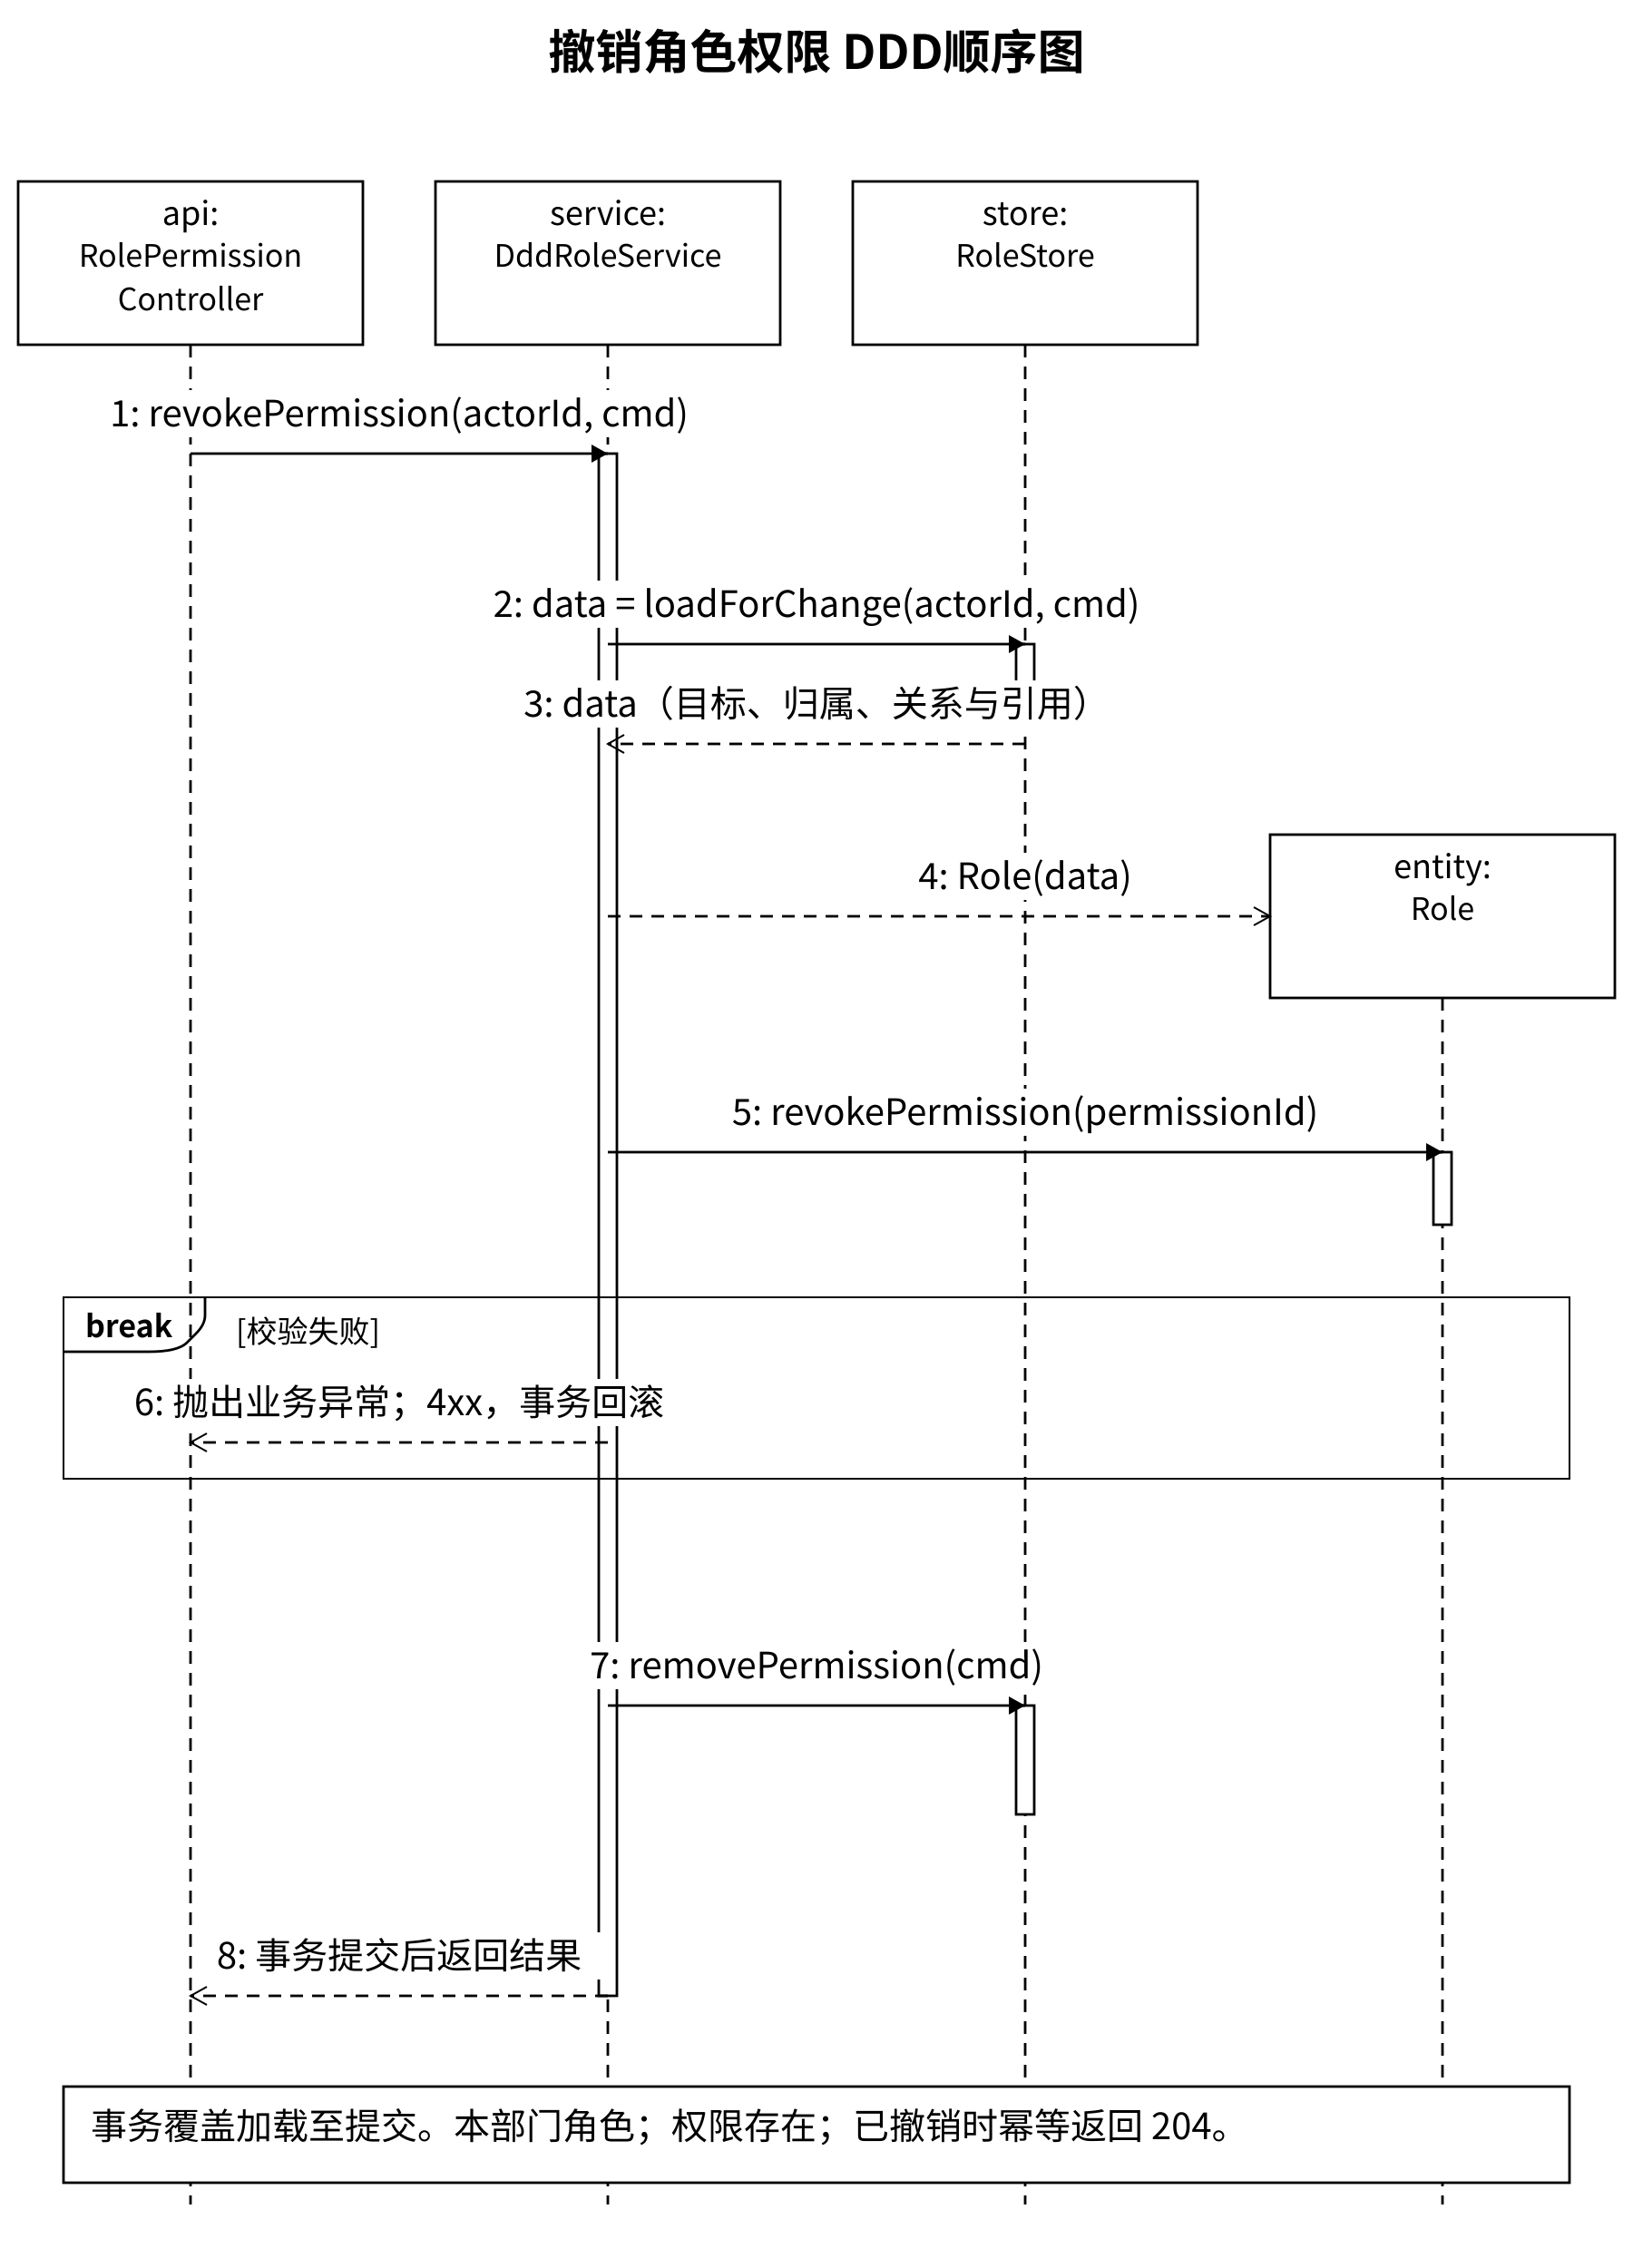
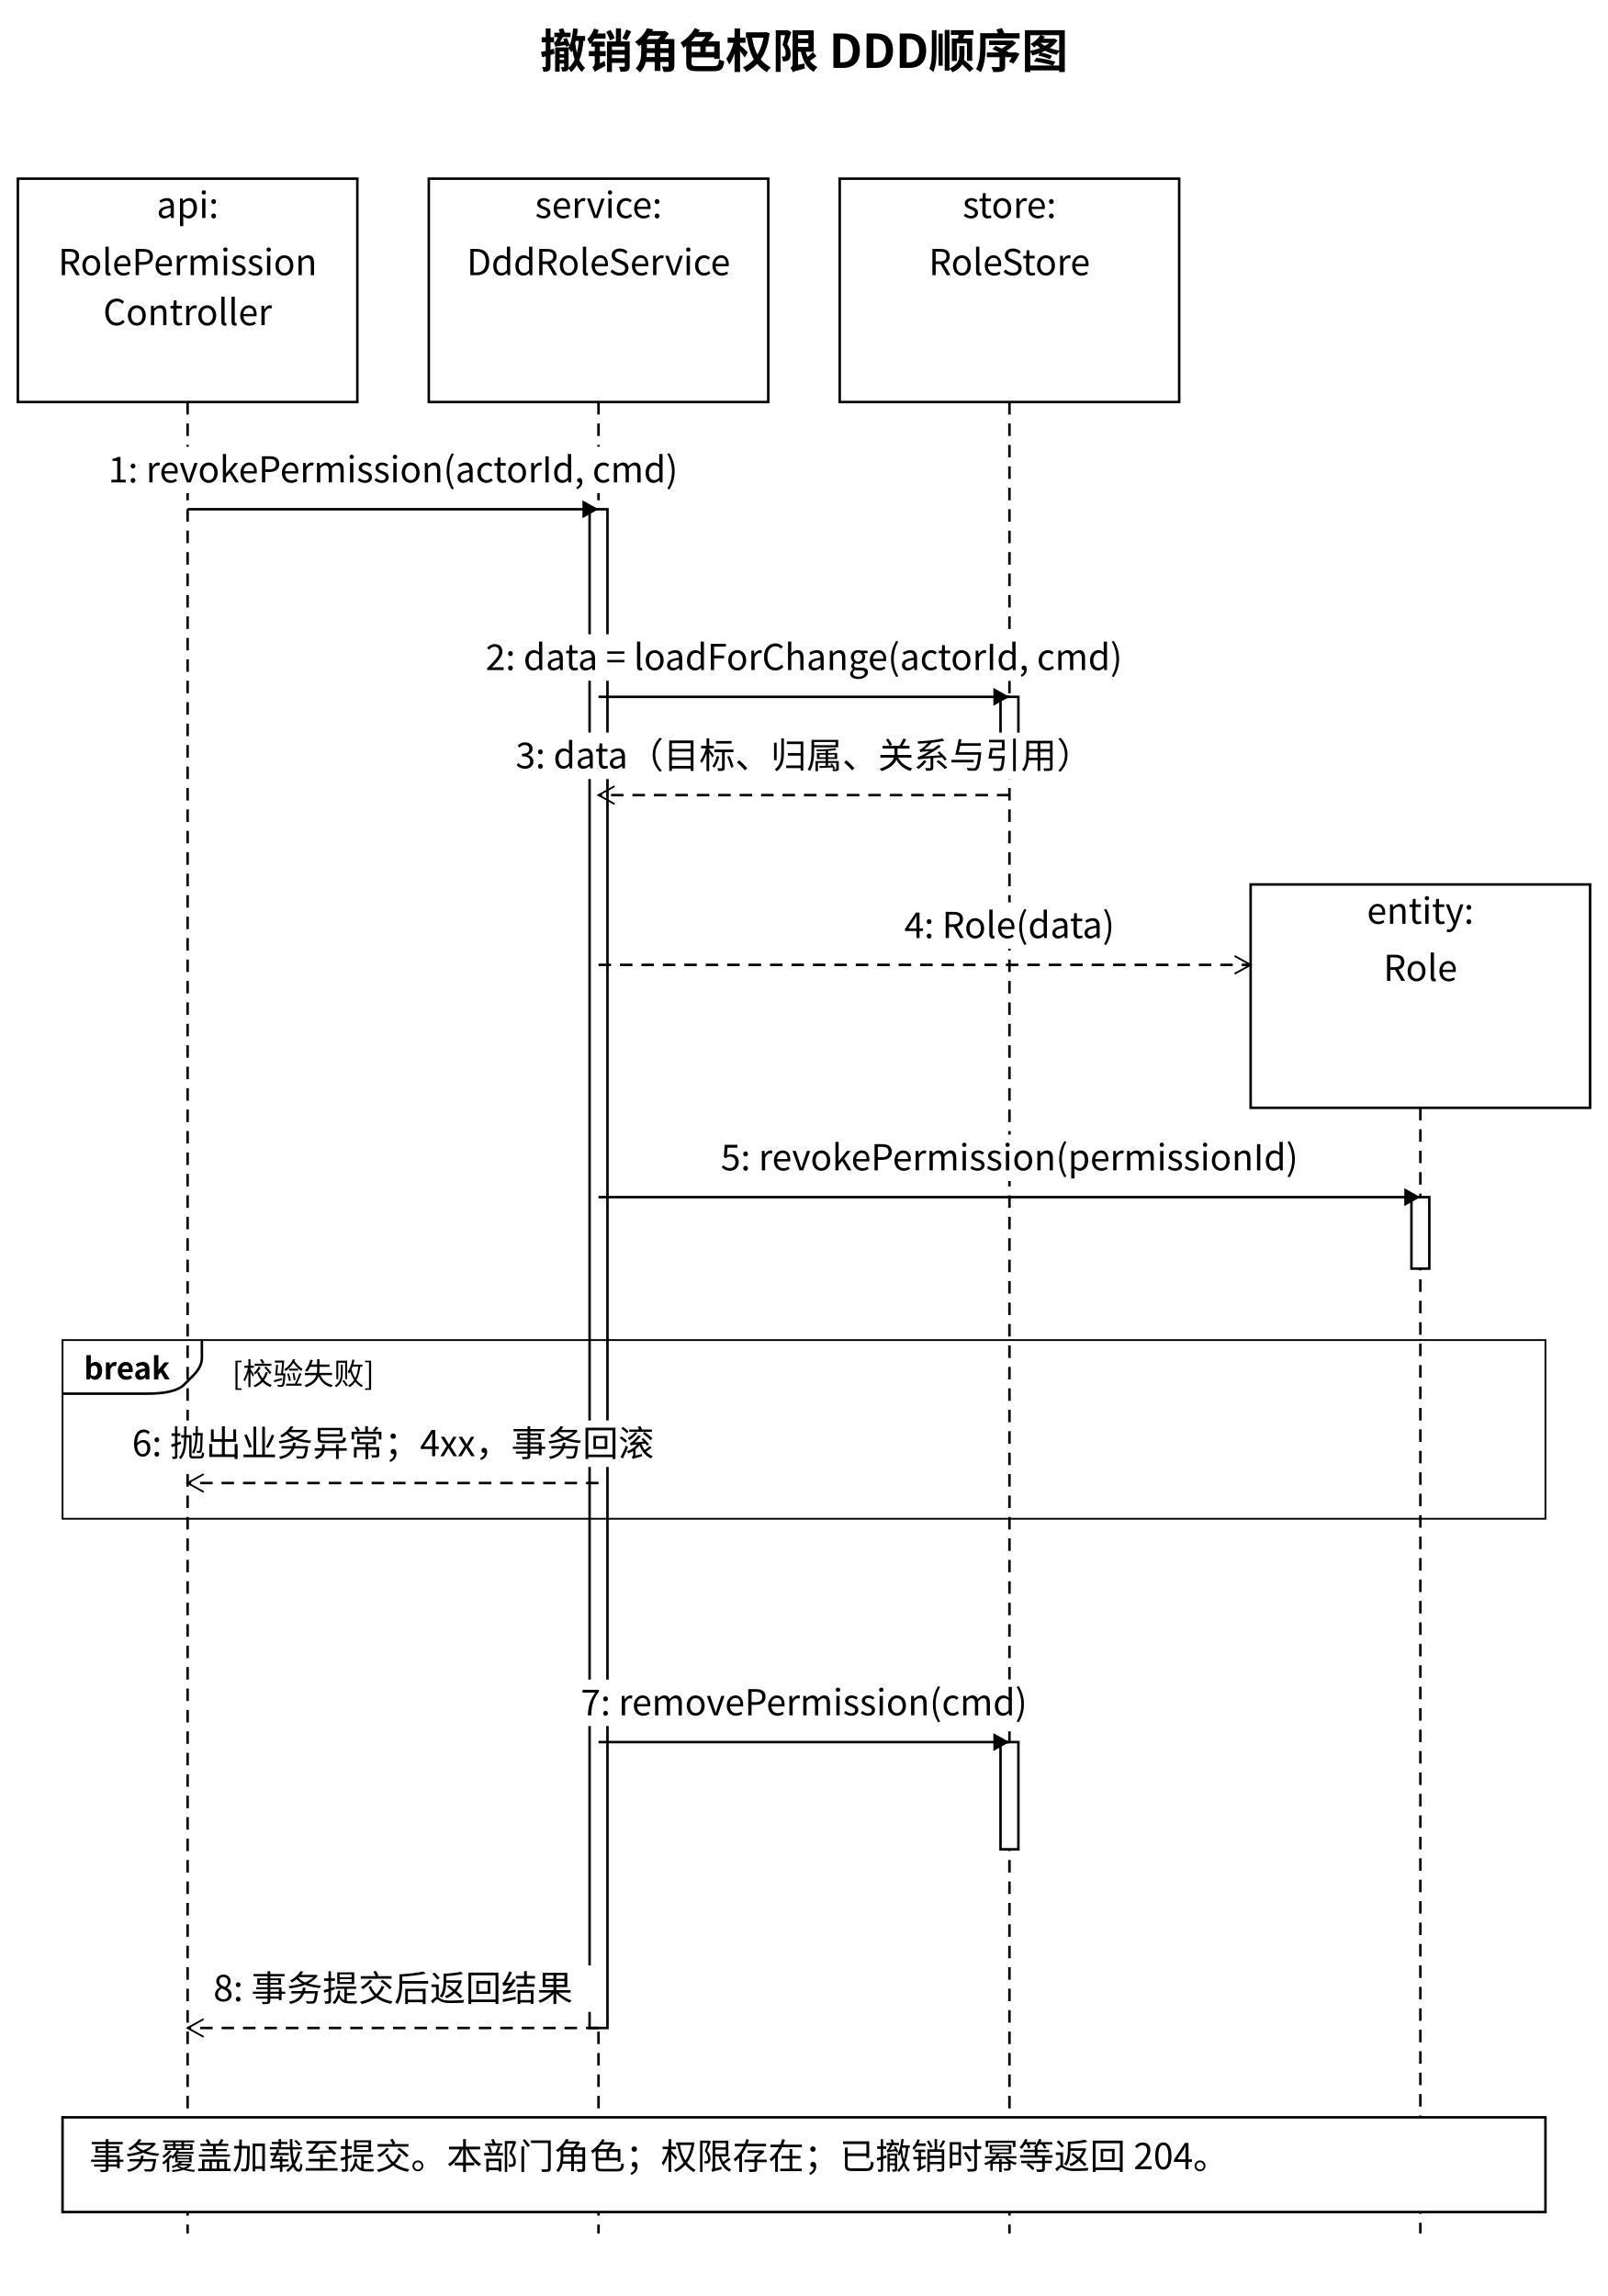
- <svg xmlns="http://www.w3.org/2000/svg" width="900" height="1250" viewBox="0 0 900 1250">
+ <svg xmlns="http://www.w3.org/2000/svg" width="900" height="1285" viewBox="0 0 900 1285">
  <style>text{font-family:'PingFang SC','Microsoft YaHei','Noto Sans CJK SC',system-ui,sans-serif;fill:black}</style>
  <defs>
    <marker id="open" markerWidth="12" markerHeight="12" refX="10" refY="6" orient="auto" markerUnits="userSpaceOnUse">
      <path d="M1,1 L10,6 L1,11" fill="none" stroke="black" />
    </marker>
    <marker id="filled" markerWidth="12" markerHeight="12" refX="10" refY="6" orient="auto" markerUnits="userSpaceOnUse">
      <path d="M1,1 L10,6 L1,11 Z" fill="black" />
    </marker>
    <marker id="triangle" markerWidth="16" markerHeight="16" refX="14" refY="8" orient="auto" markerUnits="userSpaceOnUse">
      <path d="M1,1 L14,8 L1,15 Z" fill="white" stroke="black" />
    </marker>
  </defs>
  <rect width="100%" height="100%" fill="white" />
  <text x="450.0" y="38" font-size="26" text-anchor="middle" font-weight="600">撤销角色权限 DDD顺序图</text>
-   <rect x="10" y="100" width="190" height="90" rx="0" fill="white" stroke="black" stroke-width="1.4" />
-   <text x="105" y="124" font-size="18" text-anchor="middle" font-weight="400">api:</text>
-   <text x="105" y="147" font-size="17" text-anchor="middle" font-weight="400">RolePermission</text>
-   <text x="105" y="171" font-size="17" text-anchor="middle" font-weight="400">Controller</text>
-   <path d="M 105,190 L 105,1215" fill="none" stroke="black" stroke-width="1.4" stroke-dasharray="7 5" />
-   <rect x="240" y="100" width="190" height="90" rx="0" fill="white" stroke="black" stroke-width="1.4" />
-   <text x="335" y="124" font-size="18" text-anchor="middle" font-weight="400">service:</text>
-   <text x="335" y="147" font-size="17" text-anchor="middle" font-weight="400">DddRoleService</text>
-   <path d="M 335,190 L 335,1215" fill="none" stroke="black" stroke-width="1.4" stroke-dasharray="7 5" />
-   <rect x="470" y="100" width="190" height="90" rx="0" fill="white" stroke="black" stroke-width="1.4" />
-   <text x="565" y="124" font-size="18" text-anchor="middle" font-weight="400">store:</text>
-   <text x="565" y="147" font-size="17" text-anchor="middle" font-weight="400">RoleStore</text>
-   <path d="M 565,190 L 565,1215" fill="none" stroke="black" stroke-width="1.4" stroke-dasharray="7 5" />
-   <rect x="700" y="460" width="190" height="90" rx="0" fill="white" stroke="black" stroke-width="1.4" />
-   <text x="795" y="484" font-size="18" text-anchor="middle" font-weight="400">entity:</text>
-   <text x="795" y="507" font-size="17" text-anchor="middle" font-weight="400">Role</text>
-   <path d="M 795,550 L 795,1215" fill="none" stroke="black" stroke-width="1.4" stroke-dasharray="7 5" />
-   <rect x="330" y="250" width="10" height="850" rx="0" fill="white" stroke="black" stroke-width="1.4" />
-   <path d="M 105,250 L 335,250" fill="none" stroke="black" stroke-width="1.4" marker-end="url(#filled)" />
-   <rect x="26.9" y="215" width="386.2" height="26" fill="white" />
-   <text x="220.0" y="235" font-size="20" text-anchor="middle" font-weight="400">1: revokePermission(actorId, cmd)</text>
-   <rect x="560" y="355" width="10" height="45" rx="0" fill="white" stroke="black" stroke-width="1.4" />
-   <path d="M 335,355 L 565,355" fill="none" stroke="black" stroke-width="1.4" marker-end="url(#filled)" />
-   <rect x="234.1" y="320" width="431.8" height="26" fill="white" />
-   <text x="450.0" y="340" font-size="20" text-anchor="middle" font-weight="400">2: data = loadForChange(actorId, cmd)</text>
-   <path d="M 565,410 L 335,410" fill="none" stroke="black" stroke-width="1.4" stroke-dasharray="7 5" marker-end="url(#open)" />
-   <rect x="275.1" y="375" width="349.8" height="26" fill="white" />
-   <text x="450.0" y="395" font-size="20" text-anchor="middle" font-weight="400">3: data（目标、归属、关系与引用）</text>
-   <path d="M 335,505 L 700,505" fill="none" stroke="black" stroke-width="1.4" stroke-dasharray="7 5" marker-end="url(#open)" />
-   <rect x="485.9" y="470" width="158.2" height="26" fill="white" />
-   <text x="565.0" y="490" font-size="20" text-anchor="middle" font-weight="400">4: Role(data)</text>
-   <rect x="790" y="635" width="10" height="40" rx="0" fill="white" stroke="black" stroke-width="1.4" />
-   <path d="M 335,635 L 795,635" fill="none" stroke="black" stroke-width="1.4" marker-end="url(#filled)" />
-   <rect x="371.9" y="600" width="386.2" height="26" fill="white" />
-   <text x="565.0" y="620" font-size="20" text-anchor="middle" font-weight="400">5: revokePermission(permissionId)</text>
-   <rect x="35" y="715" width="830" height="100" fill="none" stroke="black" />
-   <path d="M 35,745 L 82.0,745.0 Q 98,745 103.0,740.0 L 108.0,735.0 Q 113,730 113.0,725.0 L 113,715" fill="none" stroke="black" stroke-width="1.4" />
-   <text x="47" y="737" font-size="17" text-anchor="start" font-weight="600">break</text>
-   <rect x="125" y="723" width="97.38" height="23" fill="white" />
-   <text x="130" y="740" font-size="17" text-anchor="start" font-weight="400">[校验失败]</text>
-   <path d="M 335,795 L 105,795" fill="none" stroke="black" stroke-width="1.4" stroke-dasharray="7 5" marker-end="url(#open)" />
-   <rect x="60.8" y="760" width="318.4" height="26" fill="white" />
-   <text x="220.0" y="780" font-size="20" text-anchor="middle" font-weight="400">6: 抛出业务异常；4xx，事务回滚</text>
-   <rect x="560" y="940" width="10" height="60" rx="0" fill="white" stroke="black" stroke-width="1.4" />
-   <path d="M 335,940 L 565,940" fill="none" stroke="black" stroke-width="1.4" marker-end="url(#filled)" />
-   <rect x="308.2" y="905" width="283.6" height="26" fill="white" />
-   <text x="450.0" y="925" font-size="20" text-anchor="middle" font-weight="400">7: removePermission(cmd)</text>
-   <path d="M 335,1100 L 105,1100" fill="none" stroke="black" stroke-width="1.4" stroke-dasharray="7 5" marker-end="url(#open)" />
-   <rect x="107.9" y="1065" width="224.2" height="26" fill="white" />
-   <text x="220.0" y="1085" font-size="20" text-anchor="middle" font-weight="400">8: 事务提交后返回结果</text>
-   <rect x="35" y="1150" width="830" height="53" rx="0" fill="white" stroke="black" stroke-width="1.4" />
-   <text x="50" y="1179" font-size="20" text-anchor="start" font-weight="400">事务覆盖加载至提交。本部门角色；权限存在；已撤销时幂等返回 204。</text>
+   <rect x="10" y="100" width="190" height="125" rx="0" fill="white" stroke="black" stroke-width="1.4" />
+   <text x="105" y="122" font-size="20" text-anchor="middle" font-weight="400">api:</text>
+   <text x="105" y="154" font-size="20" text-anchor="middle" font-weight="400">RolePermission</text>
+   <text x="105" y="182" font-size="20" text-anchor="middle" font-weight="400">Controller</text>
+   <path d="M 105,225 L 105,1250" fill="none" stroke="black" stroke-width="1.4" stroke-dasharray="7 5" />
+   <rect x="240" y="100" width="190" height="125" rx="0" fill="white" stroke="black" stroke-width="1.4" />
+   <text x="335" y="122" font-size="20" text-anchor="middle" font-weight="400">service:</text>
+   <text x="335" y="154" font-size="20" text-anchor="middle" font-weight="400">DddRoleService</text>
+   <path d="M 335,225 L 335,1250" fill="none" stroke="black" stroke-width="1.4" stroke-dasharray="7 5" />
+   <rect x="470" y="100" width="190" height="125" rx="0" fill="white" stroke="black" stroke-width="1.4" />
+   <text x="565" y="122" font-size="20" text-anchor="middle" font-weight="400">store:</text>
+   <text x="565" y="154" font-size="20" text-anchor="middle" font-weight="400">RoleStore</text>
+   <path d="M 565,225 L 565,1250" fill="none" stroke="black" stroke-width="1.4" stroke-dasharray="7 5" />
+   <rect x="700" y="495" width="190" height="125" rx="0" fill="white" stroke="black" stroke-width="1.4" />
+   <text x="795" y="517" font-size="20" text-anchor="middle" font-weight="400">entity:</text>
+   <text x="795" y="549" font-size="20" text-anchor="middle" font-weight="400">Role</text>
+   <path d="M 795,620 L 795,1250" fill="none" stroke="black" stroke-width="1.4" stroke-dasharray="7 5" />
+   <rect x="330" y="285" width="10" height="850" rx="0" fill="white" stroke="black" stroke-width="1.4" />
+   <path d="M 105,285 L 335,285" fill="none" stroke="black" stroke-width="1.4" marker-end="url(#filled)" />
+   <rect x="26.9" y="250" width="386.2" height="26" fill="white" />
+   <text x="220.0" y="270" font-size="20" text-anchor="middle" font-weight="400">1: revokePermission(actorId, cmd)</text>
+   <rect x="560" y="390" width="10" height="45" rx="0" fill="white" stroke="black" stroke-width="1.4" />
+   <path d="M 335,390 L 565,390" fill="none" stroke="black" stroke-width="1.4" marker-end="url(#filled)" />
+   <rect x="234.1" y="355" width="431.8" height="26" fill="white" />
+   <text x="450.0" y="375" font-size="20" text-anchor="middle" font-weight="400">2: data = loadForChange(actorId, cmd)</text>
+   <path d="M 565,445 L 335,445" fill="none" stroke="black" stroke-width="1.4" stroke-dasharray="7 5" marker-end="url(#open)" />
+   <rect x="275.1" y="410" width="349.8" height="26" fill="white" />
+   <text x="450.0" y="430" font-size="20" text-anchor="middle" font-weight="400">3: data（目标、归属、关系与引用）</text>
+   <path d="M 335,540 L 700,540" fill="none" stroke="black" stroke-width="1.4" stroke-dasharray="7 5" marker-end="url(#open)" />
+   <rect x="485.9" y="505" width="158.2" height="26" fill="white" />
+   <text x="565.0" y="525" font-size="20" text-anchor="middle" font-weight="400">4: Role(data)</text>
+   <rect x="790" y="670" width="10" height="40" rx="0" fill="white" stroke="black" stroke-width="1.4" />
+   <path d="M 335,670 L 795,670" fill="none" stroke="black" stroke-width="1.4" marker-end="url(#filled)" />
+   <rect x="371.9" y="635" width="386.2" height="26" fill="white" />
+   <text x="565.0" y="655" font-size="20" text-anchor="middle" font-weight="400">5: revokePermission(permissionId)</text>
+   <rect x="35" y="750" width="830" height="100" fill="none" stroke="black" />
+   <path d="M 35,780 L 82.0,780.0 Q 98,780 103.0,775.0 L 108.0,770.0 Q 113,765 113.0,760.0 L 113,750" fill="none" stroke="black" stroke-width="1.4" />
+   <text x="47" y="772" font-size="17" text-anchor="start" font-weight="600">break</text>
+   <rect x="125" y="758" width="97.38" height="23" fill="white" />
+   <text x="130" y="775" font-size="17" text-anchor="start" font-weight="400">[校验失败]</text>
+   <path d="M 335,830 L 105,830" fill="none" stroke="black" stroke-width="1.4" stroke-dasharray="7 5" marker-end="url(#open)" />
+   <rect x="60.8" y="795" width="318.4" height="26" fill="white" />
+   <text x="220.0" y="815" font-size="20" text-anchor="middle" font-weight="400">6: 抛出业务异常；4xx，事务回滚</text>
+   <rect x="560" y="975" width="10" height="60" rx="0" fill="white" stroke="black" stroke-width="1.4" />
+   <path d="M 335,975 L 565,975" fill="none" stroke="black" stroke-width="1.4" marker-end="url(#filled)" />
+   <rect x="308.2" y="940" width="283.6" height="26" fill="white" />
+   <text x="450.0" y="960" font-size="20" text-anchor="middle" font-weight="400">7: removePermission(cmd)</text>
+   <path d="M 335,1135 L 105,1135" fill="none" stroke="black" stroke-width="1.4" stroke-dasharray="7 5" marker-end="url(#open)" />
+   <rect x="107.9" y="1100" width="224.2" height="26" fill="white" />
+   <text x="220.0" y="1120" font-size="20" text-anchor="middle" font-weight="400">8: 事务提交后返回结果</text>
+   <rect x="35" y="1185" width="830" height="53" rx="0" fill="white" stroke="black" stroke-width="1.4" />
+   <text x="50" y="1214" font-size="20" text-anchor="start" font-weight="400">事务覆盖加载至提交。本部门角色；权限存在；已撤销时幂等返回 204。</text>
</svg>
